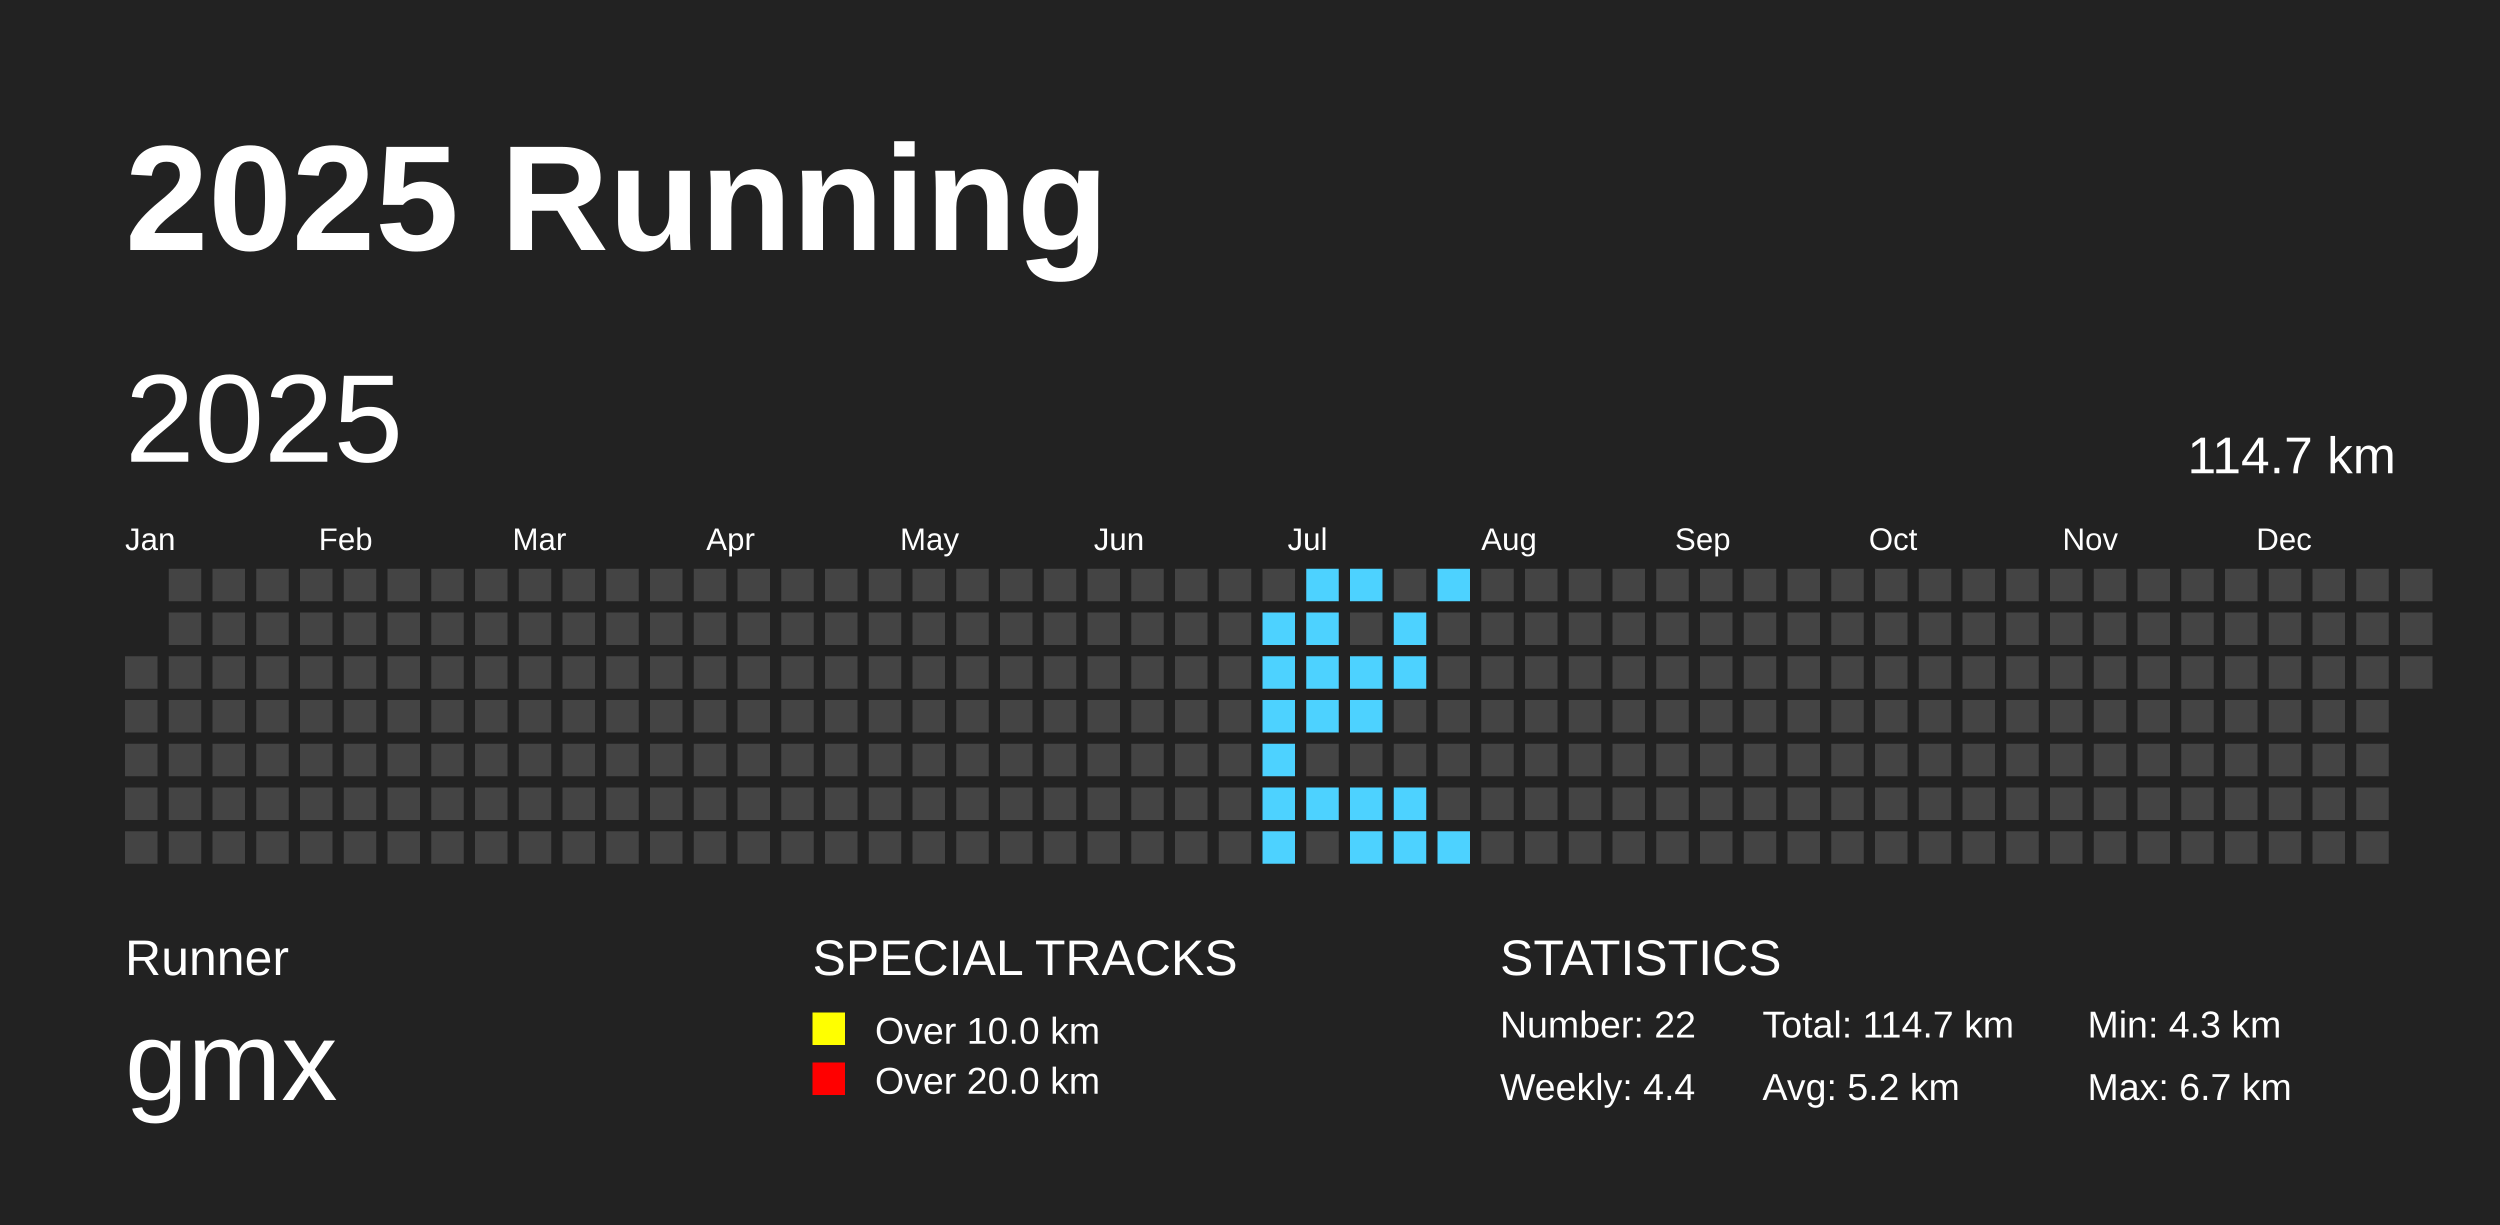
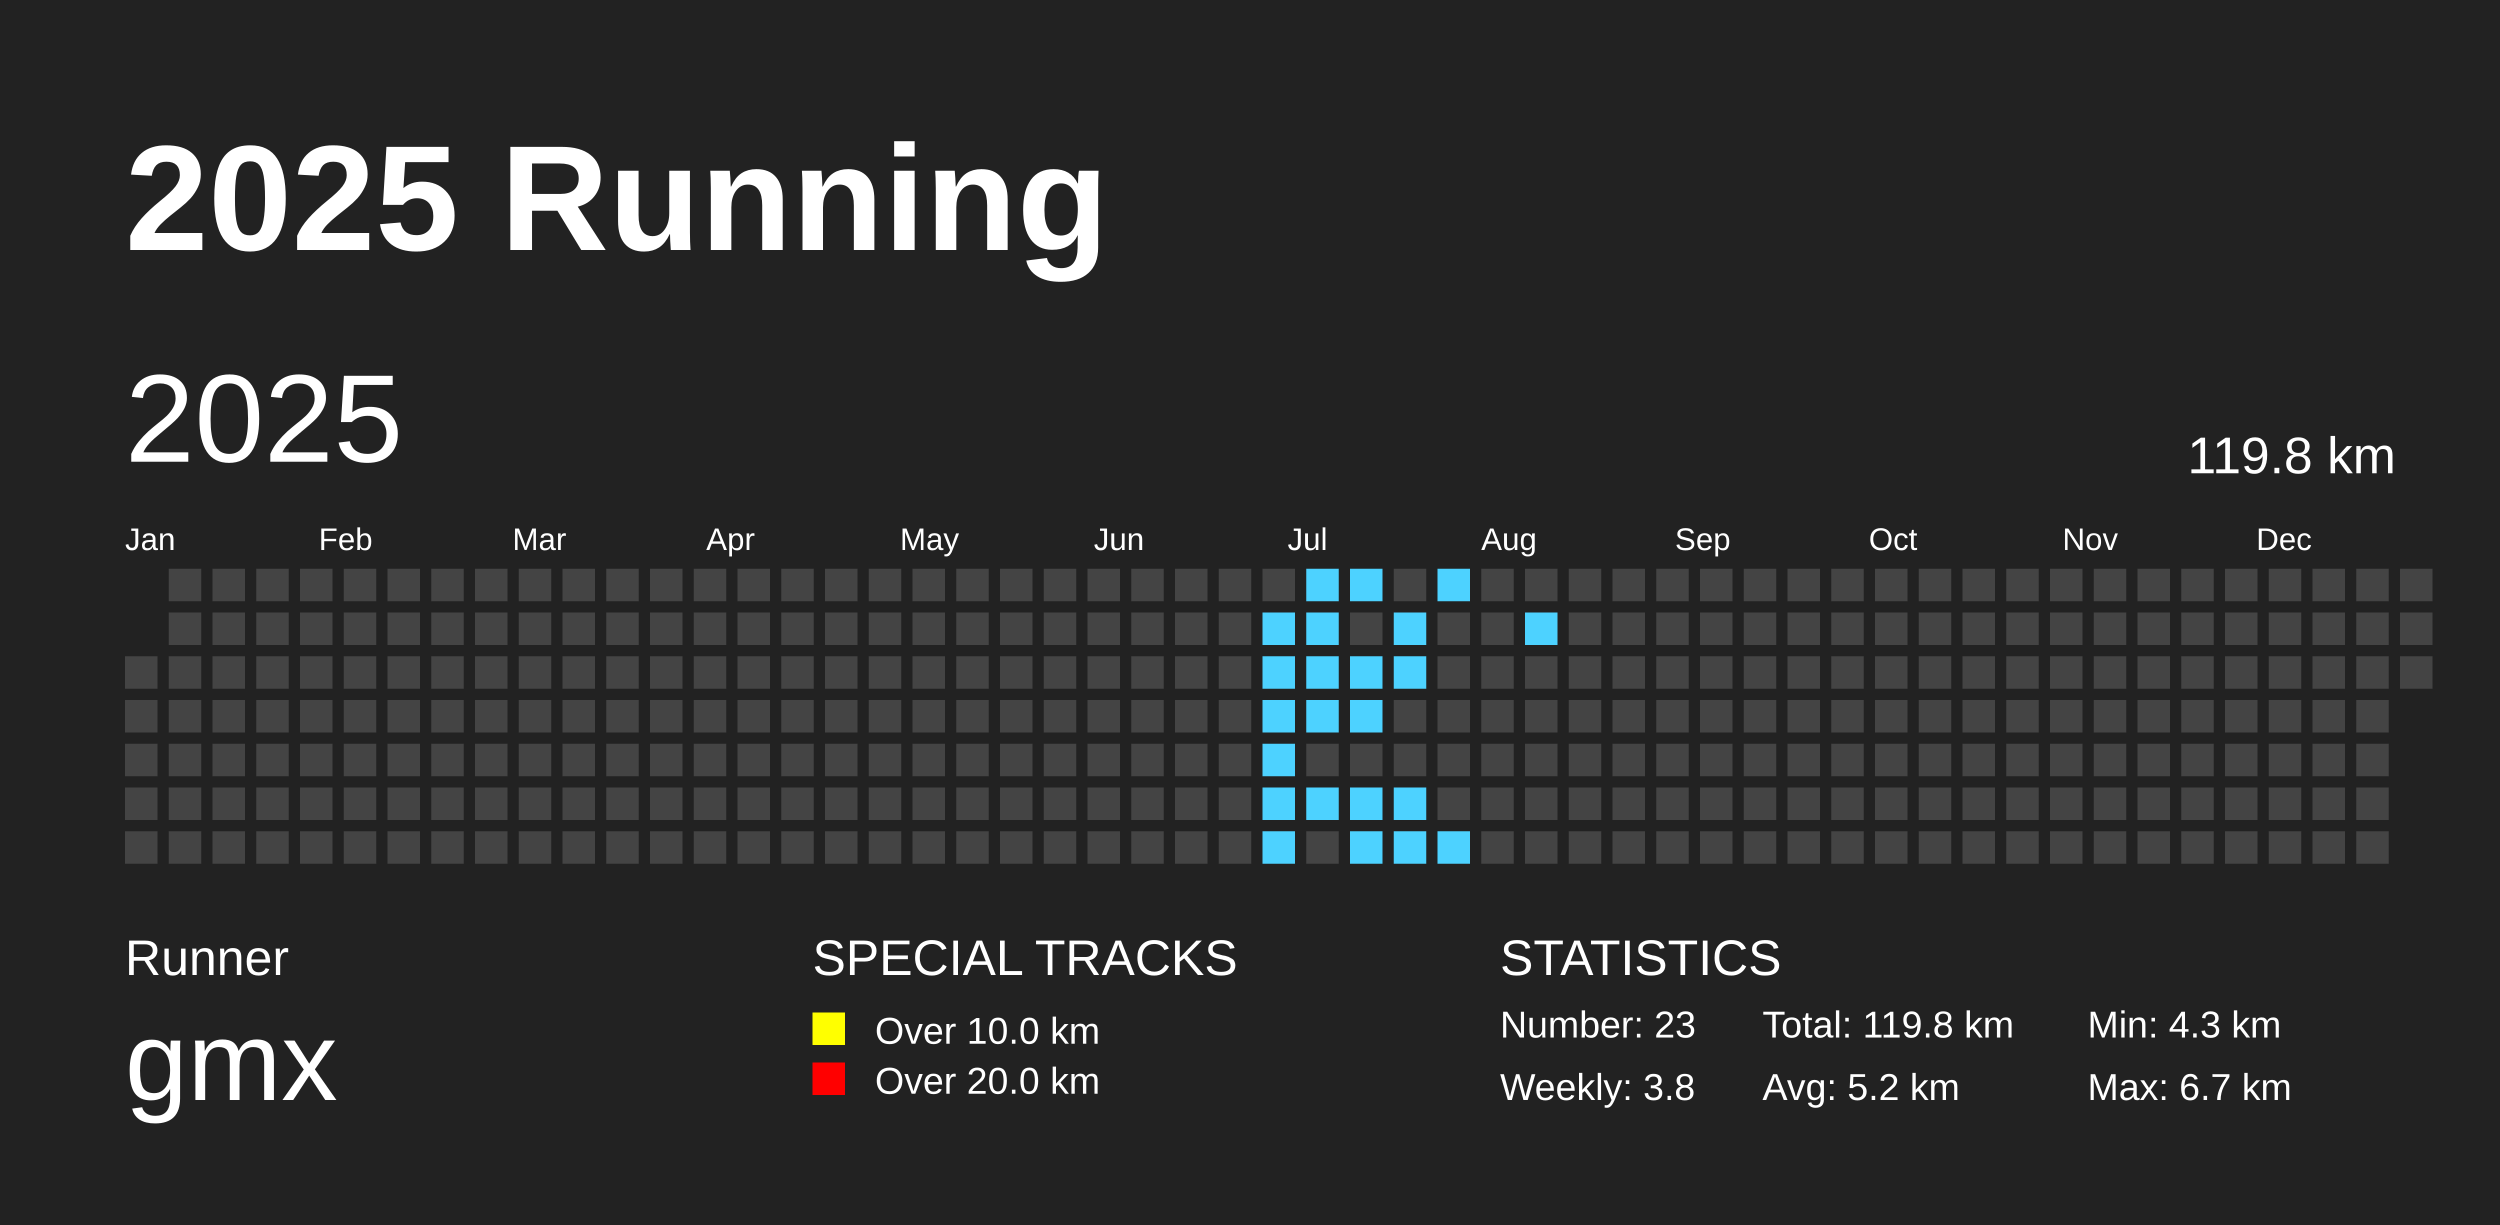
<svg xmlns="http://www.w3.org/2000/svg" baseProfile="full" height="98mm" version="1.1" viewBox="0,0,200,98" width="200mm">
  <defs />
  <rect fill="#222222" height="98" width="200" x="0" y="0" />
  <text fill="#FFFFFF" style="font-size:12px; font-family:Arial; font-weight:bold;" x="10" y="20">2025 Running</text>
  <text fill="#FFFFFF" style="font-size:4px; font-family:Arial" x="10" y="78">Runner</text>
  <text fill="#FFFFFF" style="font-size:9px; font-family:Arial" x="10" y="88">gmx</text>
  <text fill="#FFFFFF" style="font-size:4px; font-family:Arial" x="65" y="78">SPECIAL TRACKS</text>
  <rect fill="yellow" height="2.6" width="2.6" x="65" y="81" />
  <text fill="#FFFFFF" style="font-size:3px; font-family:Arial" x="70" y="83.5">Over 10.0 km</text>
  <rect fill="red" height="2.6" width="2.6" x="65" y="85" />
  <text fill="#FFFFFF" style="font-size:3px; font-family:Arial" x="70" y="87.5">Over 20.0 km</text>
  <text fill="#FFFFFF" style="font-size:4px; font-family:Arial" x="120" y="78">STATISTICS</text>
-   <text fill="#FFFFFF" style="font-size:3px; font-family:Arial" x="120" y="83">Number: 22</text>
-   <text fill="#FFFFFF" style="font-size:3px; font-family:Arial" x="120" y="88">Weekly: 4.4</text>
-   <text fill="#FFFFFF" style="font-size:3px; font-family:Arial" x="141" y="83">Total: 114.7 km</text>
+   <text fill="#FFFFFF" style="font-size:3px; font-family:Arial" x="120" y="83">Number: 23</text>
+   <text fill="#FFFFFF" style="font-size:3px; font-family:Arial" x="120" y="88">Weekly: 3.8</text>
+   <text fill="#FFFFFF" style="font-size:3px; font-family:Arial" x="141" y="83">Total: 119.8 km</text>
  <text fill="#FFFFFF" style="font-size:3px; font-family:Arial" x="141" y="88">Avg: 5.2 km</text>
  <text fill="#FFFFFF" style="font-size:3px; font-family:Arial" x="167" y="83">Min: 4.3 km</text>
  <text fill="#FFFFFF" style="font-size:3px; font-family:Arial" x="167" y="88">Max: 6.7 km</text>
  <text dominant-baseline="hanging" fill="#FFFFFF" style="font-size:10.0px; font-family:Arial;" x="10" y="30">2025</text>
-   <text dominant-baseline="hanging" fill="#FFFFFF" style="font-size:4.125px; font-family:Arial;" x="175" y="35">114.7 km</text>
+   <text dominant-baseline="hanging" fill="#FFFFFF" style="font-size:4.125px; font-family:Arial;" x="175" y="35">119.8 km</text>
  <text fill="#FFFFFF" style="font-size:2.5px; font-family:Arial" x="10.0" y="44">Jan</text>
  <text fill="#FFFFFF" style="font-size:2.5px; font-family:Arial" x="25.5" y="44">Feb</text>
  <text fill="#FFFFFF" style="font-size:2.5px; font-family:Arial" x="41.0" y="44">Mar</text>
  <text fill="#FFFFFF" style="font-size:2.5px; font-family:Arial" x="56.5" y="44">Apr</text>
  <text fill="#FFFFFF" style="font-size:2.5px; font-family:Arial" x="72.0" y="44">May</text>
  <text fill="#FFFFFF" style="font-size:2.5px; font-family:Arial" x="87.5" y="44">Jun</text>
  <text fill="#FFFFFF" style="font-size:2.5px; font-family:Arial" x="103.0" y="44">Jul</text>
  <text fill="#FFFFFF" style="font-size:2.5px; font-family:Arial" x="118.5" y="44">Aug</text>
  <text fill="#FFFFFF" style="font-size:2.5px; font-family:Arial" x="134.0" y="44">Sep</text>
  <text fill="#FFFFFF" style="font-size:2.5px; font-family:Arial" x="149.5" y="44">Oct</text>
  <text fill="#FFFFFF" style="font-size:2.5px; font-family:Arial" x="165.0" y="44">Nov</text>
  <text fill="#FFFFFF" style="font-size:2.5px; font-family:Arial" x="180.5" y="44">Dec</text>
  <rect fill="#444444" height="2.6" width="2.6" x="10.0" y="52.5" />
  <rect fill="#444444" height="2.6" width="2.6" x="10.0" y="56.0" />
  <rect fill="#444444" height="2.6" width="2.6" x="10.0" y="59.5" />
  <rect fill="#444444" height="2.6" width="2.6" x="10.0" y="63.0" />
  <rect fill="#444444" height="2.6" width="2.6" x="10.0" y="66.5" />
  <rect fill="#444444" height="2.6" width="2.6" x="13.5" y="45.5" />
  <rect fill="#444444" height="2.6" width="2.6" x="13.5" y="49.0" />
  <rect fill="#444444" height="2.6" width="2.6" x="13.5" y="52.5" />
  <rect fill="#444444" height="2.6" width="2.6" x="13.5" y="56.0" />
  <rect fill="#444444" height="2.6" width="2.6" x="13.5" y="59.5" />
  <rect fill="#444444" height="2.6" width="2.6" x="13.5" y="63.0" />
  <rect fill="#444444" height="2.6" width="2.6" x="13.5" y="66.5" />
  <rect fill="#444444" height="2.6" width="2.6" x="17.0" y="45.5" />
  <rect fill="#444444" height="2.6" width="2.6" x="17.0" y="49.0" />
  <rect fill="#444444" height="2.6" width="2.6" x="17.0" y="52.5" />
  <rect fill="#444444" height="2.6" width="2.6" x="17.0" y="56.0" />
  <rect fill="#444444" height="2.6" width="2.6" x="17.0" y="59.5" />
  <rect fill="#444444" height="2.6" width="2.6" x="17.0" y="63.0" />
  <rect fill="#444444" height="2.6" width="2.6" x="17.0" y="66.5" />
  <rect fill="#444444" height="2.6" width="2.6" x="20.5" y="45.5" />
  <rect fill="#444444" height="2.6" width="2.6" x="20.5" y="49.0" />
  <rect fill="#444444" height="2.6" width="2.6" x="20.5" y="52.5" />
  <rect fill="#444444" height="2.6" width="2.6" x="20.5" y="56.0" />
  <rect fill="#444444" height="2.6" width="2.6" x="20.5" y="59.5" />
  <rect fill="#444444" height="2.6" width="2.6" x="20.5" y="63.0" />
  <rect fill="#444444" height="2.6" width="2.6" x="20.5" y="66.5" />
  <rect fill="#444444" height="2.6" width="2.6" x="24.0" y="45.5" />
  <rect fill="#444444" height="2.6" width="2.6" x="24.0" y="49.0" />
  <rect fill="#444444" height="2.6" width="2.6" x="24.0" y="52.5" />
  <rect fill="#444444" height="2.6" width="2.6" x="24.0" y="56.0" />
  <rect fill="#444444" height="2.6" width="2.6" x="24.0" y="59.5" />
  <rect fill="#444444" height="2.6" width="2.6" x="24.0" y="63.0" />
  <rect fill="#444444" height="2.6" width="2.6" x="24.0" y="66.5" />
  <rect fill="#444444" height="2.6" width="2.6" x="27.5" y="45.5" />
  <rect fill="#444444" height="2.6" width="2.6" x="27.5" y="49.0" />
  <rect fill="#444444" height="2.6" width="2.6" x="27.5" y="52.5" />
  <rect fill="#444444" height="2.6" width="2.6" x="27.5" y="56.0" />
  <rect fill="#444444" height="2.6" width="2.6" x="27.5" y="59.5" />
  <rect fill="#444444" height="2.6" width="2.6" x="27.5" y="63.0" />
  <rect fill="#444444" height="2.6" width="2.6" x="27.5" y="66.5" />
  <rect fill="#444444" height="2.6" width="2.6" x="31.0" y="45.5" />
  <rect fill="#444444" height="2.6" width="2.6" x="31.0" y="49.0" />
  <rect fill="#444444" height="2.6" width="2.6" x="31.0" y="52.5" />
  <rect fill="#444444" height="2.6" width="2.6" x="31.0" y="56.0" />
  <rect fill="#444444" height="2.6" width="2.6" x="31.0" y="59.5" />
  <rect fill="#444444" height="2.6" width="2.6" x="31.0" y="63.0" />
  <rect fill="#444444" height="2.6" width="2.6" x="31.0" y="66.5" />
  <rect fill="#444444" height="2.6" width="2.6" x="34.5" y="45.5" />
  <rect fill="#444444" height="2.6" width="2.6" x="34.5" y="49.0" />
  <rect fill="#444444" height="2.6" width="2.6" x="34.5" y="52.5" />
  <rect fill="#444444" height="2.6" width="2.6" x="34.5" y="56.0" />
  <rect fill="#444444" height="2.6" width="2.6" x="34.5" y="59.5" />
  <rect fill="#444444" height="2.6" width="2.6" x="34.5" y="63.0" />
  <rect fill="#444444" height="2.6" width="2.6" x="34.5" y="66.5" />
  <rect fill="#444444" height="2.6" width="2.6" x="38.0" y="45.5" />
  <rect fill="#444444" height="2.6" width="2.6" x="38.0" y="49.0" />
  <rect fill="#444444" height="2.6" width="2.6" x="38.0" y="52.5" />
  <rect fill="#444444" height="2.6" width="2.6" x="38.0" y="56.0" />
  <rect fill="#444444" height="2.6" width="2.6" x="38.0" y="59.5" />
  <rect fill="#444444" height="2.6" width="2.6" x="38.0" y="63.0" />
  <rect fill="#444444" height="2.6" width="2.6" x="38.0" y="66.5" />
  <rect fill="#444444" height="2.6" width="2.6" x="41.5" y="45.5" />
  <rect fill="#444444" height="2.6" width="2.6" x="41.5" y="49.0" />
  <rect fill="#444444" height="2.6" width="2.6" x="41.5" y="52.5" />
  <rect fill="#444444" height="2.6" width="2.6" x="41.5" y="56.0" />
  <rect fill="#444444" height="2.6" width="2.6" x="41.5" y="59.5" />
  <rect fill="#444444" height="2.6" width="2.6" x="41.5" y="63.0" />
  <rect fill="#444444" height="2.6" width="2.6" x="41.5" y="66.5" />
  <rect fill="#444444" height="2.6" width="2.6" x="45.0" y="45.5" />
  <rect fill="#444444" height="2.6" width="2.6" x="45.0" y="49.0" />
  <rect fill="#444444" height="2.6" width="2.6" x="45.0" y="52.5" />
  <rect fill="#444444" height="2.6" width="2.6" x="45.0" y="56.0" />
  <rect fill="#444444" height="2.6" width="2.6" x="45.0" y="59.5" />
  <rect fill="#444444" height="2.6" width="2.6" x="45.0" y="63.0" />
  <rect fill="#444444" height="2.6" width="2.6" x="45.0" y="66.5" />
  <rect fill="#444444" height="2.6" width="2.6" x="48.5" y="45.5" />
  <rect fill="#444444" height="2.6" width="2.6" x="48.5" y="49.0" />
  <rect fill="#444444" height="2.6" width="2.6" x="48.5" y="52.5" />
  <rect fill="#444444" height="2.6" width="2.6" x="48.5" y="56.0" />
  <rect fill="#444444" height="2.6" width="2.6" x="48.5" y="59.5" />
  <rect fill="#444444" height="2.6" width="2.6" x="48.5" y="63.0" />
  <rect fill="#444444" height="2.6" width="2.6" x="48.5" y="66.5" />
  <rect fill="#444444" height="2.6" width="2.6" x="52.0" y="45.5" />
  <rect fill="#444444" height="2.6" width="2.6" x="52.0" y="49.0" />
  <rect fill="#444444" height="2.6" width="2.6" x="52.0" y="52.5" />
  <rect fill="#444444" height="2.6" width="2.6" x="52.0" y="56.0" />
  <rect fill="#444444" height="2.6" width="2.6" x="52.0" y="59.5" />
  <rect fill="#444444" height="2.6" width="2.6" x="52.0" y="63.0" />
  <rect fill="#444444" height="2.6" width="2.6" x="52.0" y="66.5" />
  <rect fill="#444444" height="2.6" width="2.6" x="55.5" y="45.5" />
  <rect fill="#444444" height="2.6" width="2.6" x="55.5" y="49.0" />
  <rect fill="#444444" height="2.6" width="2.6" x="55.5" y="52.5" />
  <rect fill="#444444" height="2.6" width="2.6" x="55.5" y="56.0" />
  <rect fill="#444444" height="2.6" width="2.6" x="55.5" y="59.5" />
  <rect fill="#444444" height="2.6" width="2.6" x="55.5" y="63.0" />
  <rect fill="#444444" height="2.6" width="2.6" x="55.5" y="66.5" />
  <rect fill="#444444" height="2.6" width="2.6" x="59.0" y="45.5" />
  <rect fill="#444444" height="2.6" width="2.6" x="59.0" y="49.0" />
  <rect fill="#444444" height="2.6" width="2.6" x="59.0" y="52.5" />
  <rect fill="#444444" height="2.6" width="2.6" x="59.0" y="56.0" />
  <rect fill="#444444" height="2.6" width="2.6" x="59.0" y="59.5" />
  <rect fill="#444444" height="2.6" width="2.6" x="59.0" y="63.0" />
  <rect fill="#444444" height="2.6" width="2.6" x="59.0" y="66.5" />
  <rect fill="#444444" height="2.6" width="2.6" x="62.5" y="45.5" />
  <rect fill="#444444" height="2.6" width="2.6" x="62.5" y="49.0" />
  <rect fill="#444444" height="2.6" width="2.6" x="62.5" y="52.5" />
  <rect fill="#444444" height="2.6" width="2.6" x="62.5" y="56.0" />
  <rect fill="#444444" height="2.6" width="2.6" x="62.5" y="59.5" />
  <rect fill="#444444" height="2.6" width="2.6" x="62.5" y="63.0" />
  <rect fill="#444444" height="2.6" width="2.6" x="62.5" y="66.5" />
  <rect fill="#444444" height="2.6" width="2.6" x="66.0" y="45.5" />
  <rect fill="#444444" height="2.6" width="2.6" x="66.0" y="49.0" />
  <rect fill="#444444" height="2.6" width="2.6" x="66.0" y="52.5" />
  <rect fill="#444444" height="2.6" width="2.6" x="66.0" y="56.0" />
  <rect fill="#444444" height="2.6" width="2.6" x="66.0" y="59.5" />
  <rect fill="#444444" height="2.6" width="2.6" x="66.0" y="63.0" />
  <rect fill="#444444" height="2.6" width="2.6" x="66.0" y="66.5" />
  <rect fill="#444444" height="2.6" width="2.6" x="69.5" y="45.5" />
  <rect fill="#444444" height="2.6" width="2.6" x="69.5" y="49.0" />
  <rect fill="#444444" height="2.6" width="2.6" x="69.5" y="52.5" />
  <rect fill="#444444" height="2.6" width="2.6" x="69.5" y="56.0" />
  <rect fill="#444444" height="2.6" width="2.6" x="69.5" y="59.5" />
  <rect fill="#444444" height="2.6" width="2.6" x="69.5" y="63.0" />
  <rect fill="#444444" height="2.6" width="2.6" x="69.5" y="66.5" />
  <rect fill="#444444" height="2.6" width="2.6" x="73.0" y="45.5" />
  <rect fill="#444444" height="2.6" width="2.6" x="73.0" y="49.0" />
  <rect fill="#444444" height="2.6" width="2.6" x="73.0" y="52.5" />
  <rect fill="#444444" height="2.6" width="2.6" x="73.0" y="56.0" />
  <rect fill="#444444" height="2.6" width="2.6" x="73.0" y="59.5" />
  <rect fill="#444444" height="2.6" width="2.6" x="73.0" y="63.0" />
  <rect fill="#444444" height="2.6" width="2.6" x="73.0" y="66.5" />
  <rect fill="#444444" height="2.6" width="2.6" x="76.5" y="45.5" />
  <rect fill="#444444" height="2.6" width="2.6" x="76.5" y="49.0" />
  <rect fill="#444444" height="2.6" width="2.6" x="76.5" y="52.5" />
  <rect fill="#444444" height="2.6" width="2.6" x="76.5" y="56.0" />
  <rect fill="#444444" height="2.6" width="2.6" x="76.5" y="59.5" />
  <rect fill="#444444" height="2.6" width="2.6" x="76.5" y="63.0" />
  <rect fill="#444444" height="2.6" width="2.6" x="76.5" y="66.5" />
  <rect fill="#444444" height="2.6" width="2.6" x="80.0" y="45.5" />
  <rect fill="#444444" height="2.6" width="2.6" x="80.0" y="49.0" />
  <rect fill="#444444" height="2.6" width="2.6" x="80.0" y="52.5" />
  <rect fill="#444444" height="2.6" width="2.6" x="80.0" y="56.0" />
  <rect fill="#444444" height="2.6" width="2.6" x="80.0" y="59.5" />
  <rect fill="#444444" height="2.6" width="2.6" x="80.0" y="63.0" />
  <rect fill="#444444" height="2.6" width="2.6" x="80.0" y="66.5" />
  <rect fill="#444444" height="2.6" width="2.6" x="83.5" y="45.5" />
  <rect fill="#444444" height="2.6" width="2.6" x="83.5" y="49.0" />
  <rect fill="#444444" height="2.6" width="2.6" x="83.5" y="52.5" />
  <rect fill="#444444" height="2.6" width="2.6" x="83.5" y="56.0" />
  <rect fill="#444444" height="2.6" width="2.6" x="83.5" y="59.5" />
  <rect fill="#444444" height="2.6" width="2.6" x="83.5" y="63.0" />
  <rect fill="#444444" height="2.6" width="2.6" x="83.5" y="66.5" />
  <rect fill="#444444" height="2.6" width="2.6" x="87.0" y="45.5" />
  <rect fill="#444444" height="2.6" width="2.6" x="87.0" y="49.0" />
  <rect fill="#444444" height="2.6" width="2.6" x="87.0" y="52.5" />
  <rect fill="#444444" height="2.6" width="2.6" x="87.0" y="56.0" />
  <rect fill="#444444" height="2.6" width="2.6" x="87.0" y="59.5" />
  <rect fill="#444444" height="2.6" width="2.6" x="87.0" y="63.0" />
  <rect fill="#444444" height="2.6" width="2.6" x="87.0" y="66.5" />
  <rect fill="#444444" height="2.6" width="2.6" x="90.5" y="45.5" />
  <rect fill="#444444" height="2.6" width="2.6" x="90.5" y="49.0" />
  <rect fill="#444444" height="2.6" width="2.6" x="90.5" y="52.5" />
  <rect fill="#444444" height="2.6" width="2.6" x="90.5" y="56.0" />
  <rect fill="#444444" height="2.6" width="2.6" x="90.5" y="59.5" />
  <rect fill="#444444" height="2.6" width="2.6" x="90.5" y="63.0" />
  <rect fill="#444444" height="2.6" width="2.6" x="90.5" y="66.5" />
  <rect fill="#444444" height="2.6" width="2.6" x="94.0" y="45.5" />
  <rect fill="#444444" height="2.6" width="2.6" x="94.0" y="49.0" />
  <rect fill="#444444" height="2.6" width="2.6" x="94.0" y="52.5" />
  <rect fill="#444444" height="2.6" width="2.6" x="94.0" y="56.0" />
  <rect fill="#444444" height="2.6" width="2.6" x="94.0" y="59.5" />
  <rect fill="#444444" height="2.6" width="2.6" x="94.0" y="63.0" />
  <rect fill="#444444" height="2.6" width="2.6" x="94.0" y="66.5" />
  <rect fill="#444444" height="2.6" width="2.6" x="97.5" y="45.5" />
  <rect fill="#444444" height="2.6" width="2.6" x="97.5" y="49.0" />
  <rect fill="#444444" height="2.6" width="2.6" x="97.5" y="52.5" />
  <rect fill="#444444" height="2.6" width="2.6" x="97.5" y="56.0" />
  <rect fill="#444444" height="2.6" width="2.6" x="97.5" y="59.5" />
  <rect fill="#444444" height="2.6" width="2.6" x="97.5" y="63.0" />
  <rect fill="#444444" height="2.6" width="2.6" x="97.5" y="66.5" />
  <rect fill="#444444" height="2.6" width="2.6" x="101.0" y="45.5" />
  <rect fill="#4DD2FF" height="2.6" width="2.6" x="101.0" y="49.0" />
  <rect fill="#4DD2FF" height="2.6" width="2.6" x="101.0" y="52.5" />
  <rect fill="#4DD2FF" height="2.6" width="2.6" x="101.0" y="56.0" />
  <rect fill="#4DD2FF" height="2.6" width="2.6" x="101.0" y="59.5" />
  <rect fill="#4DD2FF" height="2.6" width="2.6" x="101.0" y="63.0" />
  <rect fill="#4DD2FF" height="2.6" width="2.6" x="101.0" y="66.5" />
  <rect fill="#4DD2FF" height="2.6" width="2.6" x="104.5" y="45.5" />
  <rect fill="#4DD2FF" height="2.6" width="2.6" x="104.5" y="49.0" />
  <rect fill="#4DD2FF" height="2.6" width="2.6" x="104.5" y="52.5" />
  <rect fill="#4DD2FF" height="2.6" width="2.6" x="104.5" y="56.0" />
  <rect fill="#444444" height="2.6" width="2.6" x="104.5" y="59.5" />
  <rect fill="#4DD2FF" height="2.6" width="2.6" x="104.5" y="63.0" />
  <rect fill="#444444" height="2.6" width="2.6" x="104.5" y="66.5" />
  <rect fill="#4DD2FF" height="2.6" width="2.6" x="108.0" y="45.5" />
  <rect fill="#444444" height="2.6" width="2.6" x="108.0" y="49.0" />
  <rect fill="#4DD2FF" height="2.6" width="2.6" x="108.0" y="52.5" />
  <rect fill="#4DD2FF" height="2.6" width="2.6" x="108.0" y="56.0" />
  <rect fill="#444444" height="2.6" width="2.6" x="108.0" y="59.5" />
  <rect fill="#4DD2FF" height="2.6" width="2.6" x="108.0" y="63.0" />
  <rect fill="#4DD2FF" height="2.6" width="2.6" x="108.0" y="66.5" />
  <rect fill="#444444" height="2.6" width="2.6" x="111.5" y="45.5" />
  <rect fill="#4DD2FF" height="2.6" width="2.6" x="111.5" y="49.0" />
  <rect fill="#4DD2FF" height="2.6" width="2.6" x="111.5" y="52.5" />
  <rect fill="#444444" height="2.6" width="2.6" x="111.5" y="56.0" />
  <rect fill="#444444" height="2.6" width="2.6" x="111.5" y="59.5" />
  <rect fill="#4DD2FF" height="2.6" width="2.6" x="111.5" y="63.0" />
  <rect fill="#4DD2FF" height="2.6" width="2.6" x="111.5" y="66.5" />
  <rect fill="#4DD2FF" height="2.6" width="2.6" x="115.0" y="45.5" />
  <rect fill="#444444" height="2.6" width="2.6" x="115.0" y="49.0" />
  <rect fill="#444444" height="2.6" width="2.6" x="115.0" y="52.5" />
  <rect fill="#444444" height="2.6" width="2.6" x="115.0" y="56.0" />
  <rect fill="#444444" height="2.6" width="2.6" x="115.0" y="59.5" />
  <rect fill="#444444" height="2.6" width="2.6" x="115.0" y="63.0" />
  <rect fill="#4DD2FF" height="2.6" width="2.6" x="115.0" y="66.5" />
  <rect fill="#444444" height="2.6" width="2.6" x="118.5" y="45.5" />
  <rect fill="#444444" height="2.6" width="2.6" x="118.5" y="49.0" />
  <rect fill="#444444" height="2.6" width="2.6" x="118.5" y="52.5" />
  <rect fill="#444444" height="2.6" width="2.6" x="118.5" y="56.0" />
  <rect fill="#444444" height="2.6" width="2.6" x="118.5" y="59.5" />
  <rect fill="#444444" height="2.6" width="2.6" x="118.5" y="63.0" />
  <rect fill="#444444" height="2.6" width="2.6" x="118.5" y="66.5" />
  <rect fill="#444444" height="2.6" width="2.6" x="122.0" y="45.5" />
-   <rect fill="#444444" height="2.6" width="2.6" x="122.0" y="49.0" />
+   <rect fill="#4DD2FF" height="2.6" width="2.6" x="122.0" y="49.0" />
  <rect fill="#444444" height="2.6" width="2.6" x="122.0" y="52.5" />
  <rect fill="#444444" height="2.6" width="2.6" x="122.0" y="56.0" />
  <rect fill="#444444" height="2.6" width="2.6" x="122.0" y="59.5" />
  <rect fill="#444444" height="2.6" width="2.6" x="122.0" y="63.0" />
  <rect fill="#444444" height="2.6" width="2.6" x="122.0" y="66.5" />
  <rect fill="#444444" height="2.6" width="2.6" x="125.5" y="45.5" />
  <rect fill="#444444" height="2.6" width="2.6" x="125.5" y="49.0" />
  <rect fill="#444444" height="2.6" width="2.6" x="125.5" y="52.5" />
  <rect fill="#444444" height="2.6" width="2.6" x="125.5" y="56.0" />
  <rect fill="#444444" height="2.6" width="2.6" x="125.5" y="59.5" />
  <rect fill="#444444" height="2.6" width="2.6" x="125.5" y="63.0" />
  <rect fill="#444444" height="2.6" width="2.6" x="125.5" y="66.5" />
  <rect fill="#444444" height="2.6" width="2.6" x="129.0" y="45.5" />
  <rect fill="#444444" height="2.6" width="2.6" x="129.0" y="49.0" />
  <rect fill="#444444" height="2.6" width="2.6" x="129.0" y="52.5" />
  <rect fill="#444444" height="2.6" width="2.6" x="129.0" y="56.0" />
  <rect fill="#444444" height="2.6" width="2.6" x="129.0" y="59.5" />
  <rect fill="#444444" height="2.6" width="2.6" x="129.0" y="63.0" />
  <rect fill="#444444" height="2.6" width="2.6" x="129.0" y="66.5" />
  <rect fill="#444444" height="2.6" width="2.6" x="132.5" y="45.5" />
  <rect fill="#444444" height="2.6" width="2.6" x="132.5" y="49.0" />
  <rect fill="#444444" height="2.6" width="2.6" x="132.5" y="52.5" />
  <rect fill="#444444" height="2.6" width="2.6" x="132.5" y="56.0" />
  <rect fill="#444444" height="2.6" width="2.6" x="132.5" y="59.5" />
  <rect fill="#444444" height="2.6" width="2.6" x="132.5" y="63.0" />
  <rect fill="#444444" height="2.6" width="2.6" x="132.5" y="66.5" />
  <rect fill="#444444" height="2.6" width="2.6" x="136.0" y="45.5" />
  <rect fill="#444444" height="2.6" width="2.6" x="136.0" y="49.0" />
  <rect fill="#444444" height="2.6" width="2.6" x="136.0" y="52.5" />
  <rect fill="#444444" height="2.6" width="2.6" x="136.0" y="56.0" />
  <rect fill="#444444" height="2.6" width="2.6" x="136.0" y="59.5" />
  <rect fill="#444444" height="2.6" width="2.6" x="136.0" y="63.0" />
  <rect fill="#444444" height="2.6" width="2.6" x="136.0" y="66.5" />
  <rect fill="#444444" height="2.6" width="2.6" x="139.5" y="45.5" />
  <rect fill="#444444" height="2.6" width="2.6" x="139.5" y="49.0" />
  <rect fill="#444444" height="2.6" width="2.6" x="139.5" y="52.5" />
  <rect fill="#444444" height="2.6" width="2.6" x="139.5" y="56.0" />
  <rect fill="#444444" height="2.6" width="2.6" x="139.5" y="59.5" />
  <rect fill="#444444" height="2.6" width="2.6" x="139.5" y="63.0" />
  <rect fill="#444444" height="2.6" width="2.6" x="139.5" y="66.5" />
  <rect fill="#444444" height="2.6" width="2.6" x="143.0" y="45.5" />
  <rect fill="#444444" height="2.6" width="2.6" x="143.0" y="49.0" />
  <rect fill="#444444" height="2.6" width="2.6" x="143.0" y="52.5" />
  <rect fill="#444444" height="2.6" width="2.6" x="143.0" y="56.0" />
  <rect fill="#444444" height="2.6" width="2.6" x="143.0" y="59.5" />
  <rect fill="#444444" height="2.6" width="2.6" x="143.0" y="63.0" />
  <rect fill="#444444" height="2.6" width="2.6" x="143.0" y="66.5" />
  <rect fill="#444444" height="2.6" width="2.6" x="146.5" y="45.5" />
  <rect fill="#444444" height="2.6" width="2.6" x="146.5" y="49.0" />
  <rect fill="#444444" height="2.6" width="2.6" x="146.5" y="52.5" />
  <rect fill="#444444" height="2.6" width="2.6" x="146.5" y="56.0" />
  <rect fill="#444444" height="2.6" width="2.6" x="146.5" y="59.5" />
  <rect fill="#444444" height="2.6" width="2.6" x="146.5" y="63.0" />
  <rect fill="#444444" height="2.6" width="2.6" x="146.5" y="66.5" />
  <rect fill="#444444" height="2.6" width="2.6" x="150.0" y="45.5" />
  <rect fill="#444444" height="2.6" width="2.6" x="150.0" y="49.0" />
  <rect fill="#444444" height="2.6" width="2.6" x="150.0" y="52.5" />
  <rect fill="#444444" height="2.6" width="2.6" x="150.0" y="56.0" />
  <rect fill="#444444" height="2.6" width="2.6" x="150.0" y="59.5" />
  <rect fill="#444444" height="2.6" width="2.6" x="150.0" y="63.0" />
  <rect fill="#444444" height="2.6" width="2.6" x="150.0" y="66.5" />
  <rect fill="#444444" height="2.6" width="2.6" x="153.5" y="45.5" />
  <rect fill="#444444" height="2.6" width="2.6" x="153.5" y="49.0" />
  <rect fill="#444444" height="2.6" width="2.6" x="153.5" y="52.5" />
  <rect fill="#444444" height="2.6" width="2.6" x="153.5" y="56.0" />
  <rect fill="#444444" height="2.6" width="2.6" x="153.5" y="59.5" />
  <rect fill="#444444" height="2.6" width="2.6" x="153.5" y="63.0" />
  <rect fill="#444444" height="2.6" width="2.6" x="153.5" y="66.5" />
  <rect fill="#444444" height="2.6" width="2.6" x="157.0" y="45.5" />
  <rect fill="#444444" height="2.6" width="2.6" x="157.0" y="49.0" />
  <rect fill="#444444" height="2.6" width="2.6" x="157.0" y="52.5" />
  <rect fill="#444444" height="2.6" width="2.6" x="157.0" y="56.0" />
  <rect fill="#444444" height="2.6" width="2.6" x="157.0" y="59.5" />
  <rect fill="#444444" height="2.6" width="2.6" x="157.0" y="63.0" />
  <rect fill="#444444" height="2.6" width="2.6" x="157.0" y="66.5" />
  <rect fill="#444444" height="2.6" width="2.6" x="160.5" y="45.5" />
  <rect fill="#444444" height="2.6" width="2.6" x="160.5" y="49.0" />
  <rect fill="#444444" height="2.6" width="2.6" x="160.5" y="52.5" />
  <rect fill="#444444" height="2.6" width="2.6" x="160.5" y="56.0" />
  <rect fill="#444444" height="2.6" width="2.6" x="160.5" y="59.5" />
  <rect fill="#444444" height="2.6" width="2.6" x="160.5" y="63.0" />
  <rect fill="#444444" height="2.6" width="2.6" x="160.5" y="66.5" />
  <rect fill="#444444" height="2.6" width="2.6" x="164.0" y="45.5" />
  <rect fill="#444444" height="2.6" width="2.6" x="164.0" y="49.0" />
  <rect fill="#444444" height="2.6" width="2.6" x="164.0" y="52.5" />
  <rect fill="#444444" height="2.6" width="2.6" x="164.0" y="56.0" />
  <rect fill="#444444" height="2.6" width="2.6" x="164.0" y="59.5" />
  <rect fill="#444444" height="2.6" width="2.6" x="164.0" y="63.0" />
  <rect fill="#444444" height="2.6" width="2.6" x="164.0" y="66.5" />
  <rect fill="#444444" height="2.6" width="2.6" x="167.5" y="45.5" />
  <rect fill="#444444" height="2.6" width="2.6" x="167.5" y="49.0" />
  <rect fill="#444444" height="2.6" width="2.6" x="167.5" y="52.5" />
  <rect fill="#444444" height="2.6" width="2.6" x="167.5" y="56.0" />
  <rect fill="#444444" height="2.6" width="2.6" x="167.5" y="59.5" />
  <rect fill="#444444" height="2.6" width="2.6" x="167.5" y="63.0" />
  <rect fill="#444444" height="2.6" width="2.6" x="167.5" y="66.5" />
  <rect fill="#444444" height="2.6" width="2.6" x="171.0" y="45.5" />
  <rect fill="#444444" height="2.6" width="2.6" x="171.0" y="49.0" />
  <rect fill="#444444" height="2.6" width="2.6" x="171.0" y="52.5" />
  <rect fill="#444444" height="2.6" width="2.6" x="171.0" y="56.0" />
  <rect fill="#444444" height="2.6" width="2.6" x="171.0" y="59.5" />
  <rect fill="#444444" height="2.6" width="2.6" x="171.0" y="63.0" />
  <rect fill="#444444" height="2.6" width="2.6" x="171.0" y="66.5" />
  <rect fill="#444444" height="2.6" width="2.6" x="174.5" y="45.5" />
  <rect fill="#444444" height="2.6" width="2.6" x="174.5" y="49.0" />
  <rect fill="#444444" height="2.6" width="2.6" x="174.5" y="52.5" />
  <rect fill="#444444" height="2.6" width="2.6" x="174.5" y="56.0" />
  <rect fill="#444444" height="2.6" width="2.6" x="174.5" y="59.5" />
  <rect fill="#444444" height="2.6" width="2.6" x="174.5" y="63.0" />
  <rect fill="#444444" height="2.6" width="2.6" x="174.5" y="66.5" />
  <rect fill="#444444" height="2.6" width="2.6" x="178.0" y="45.5" />
  <rect fill="#444444" height="2.6" width="2.6" x="178.0" y="49.0" />
  <rect fill="#444444" height="2.6" width="2.6" x="178.0" y="52.5" />
  <rect fill="#444444" height="2.6" width="2.6" x="178.0" y="56.0" />
  <rect fill="#444444" height="2.6" width="2.6" x="178.0" y="59.5" />
  <rect fill="#444444" height="2.6" width="2.6" x="178.0" y="63.0" />
  <rect fill="#444444" height="2.6" width="2.6" x="178.0" y="66.5" />
  <rect fill="#444444" height="2.6" width="2.6" x="181.5" y="45.5" />
  <rect fill="#444444" height="2.6" width="2.6" x="181.5" y="49.0" />
  <rect fill="#444444" height="2.6" width="2.6" x="181.5" y="52.5" />
  <rect fill="#444444" height="2.6" width="2.6" x="181.5" y="56.0" />
  <rect fill="#444444" height="2.6" width="2.6" x="181.5" y="59.5" />
  <rect fill="#444444" height="2.6" width="2.6" x="181.5" y="63.0" />
  <rect fill="#444444" height="2.6" width="2.6" x="181.5" y="66.5" />
  <rect fill="#444444" height="2.6" width="2.6" x="185.0" y="45.5" />
  <rect fill="#444444" height="2.6" width="2.6" x="185.0" y="49.0" />
  <rect fill="#444444" height="2.6" width="2.6" x="185.0" y="52.5" />
  <rect fill="#444444" height="2.6" width="2.6" x="185.0" y="56.0" />
  <rect fill="#444444" height="2.6" width="2.6" x="185.0" y="59.5" />
  <rect fill="#444444" height="2.6" width="2.6" x="185.0" y="63.0" />
  <rect fill="#444444" height="2.6" width="2.6" x="185.0" y="66.5" />
  <rect fill="#444444" height="2.6" width="2.6" x="188.5" y="45.5" />
  <rect fill="#444444" height="2.6" width="2.6" x="188.5" y="49.0" />
  <rect fill="#444444" height="2.6" width="2.6" x="188.5" y="52.5" />
  <rect fill="#444444" height="2.6" width="2.6" x="188.5" y="56.0" />
  <rect fill="#444444" height="2.6" width="2.6" x="188.5" y="59.5" />
  <rect fill="#444444" height="2.6" width="2.6" x="188.5" y="63.0" />
  <rect fill="#444444" height="2.6" width="2.6" x="188.5" y="66.5" />
  <rect fill="#444444" height="2.6" width="2.6" x="192.0" y="45.5" />
  <rect fill="#444444" height="2.6" width="2.6" x="192.0" y="49.0" />
  <rect fill="#444444" height="2.6" width="2.6" x="192.0" y="52.5" />
</svg>
